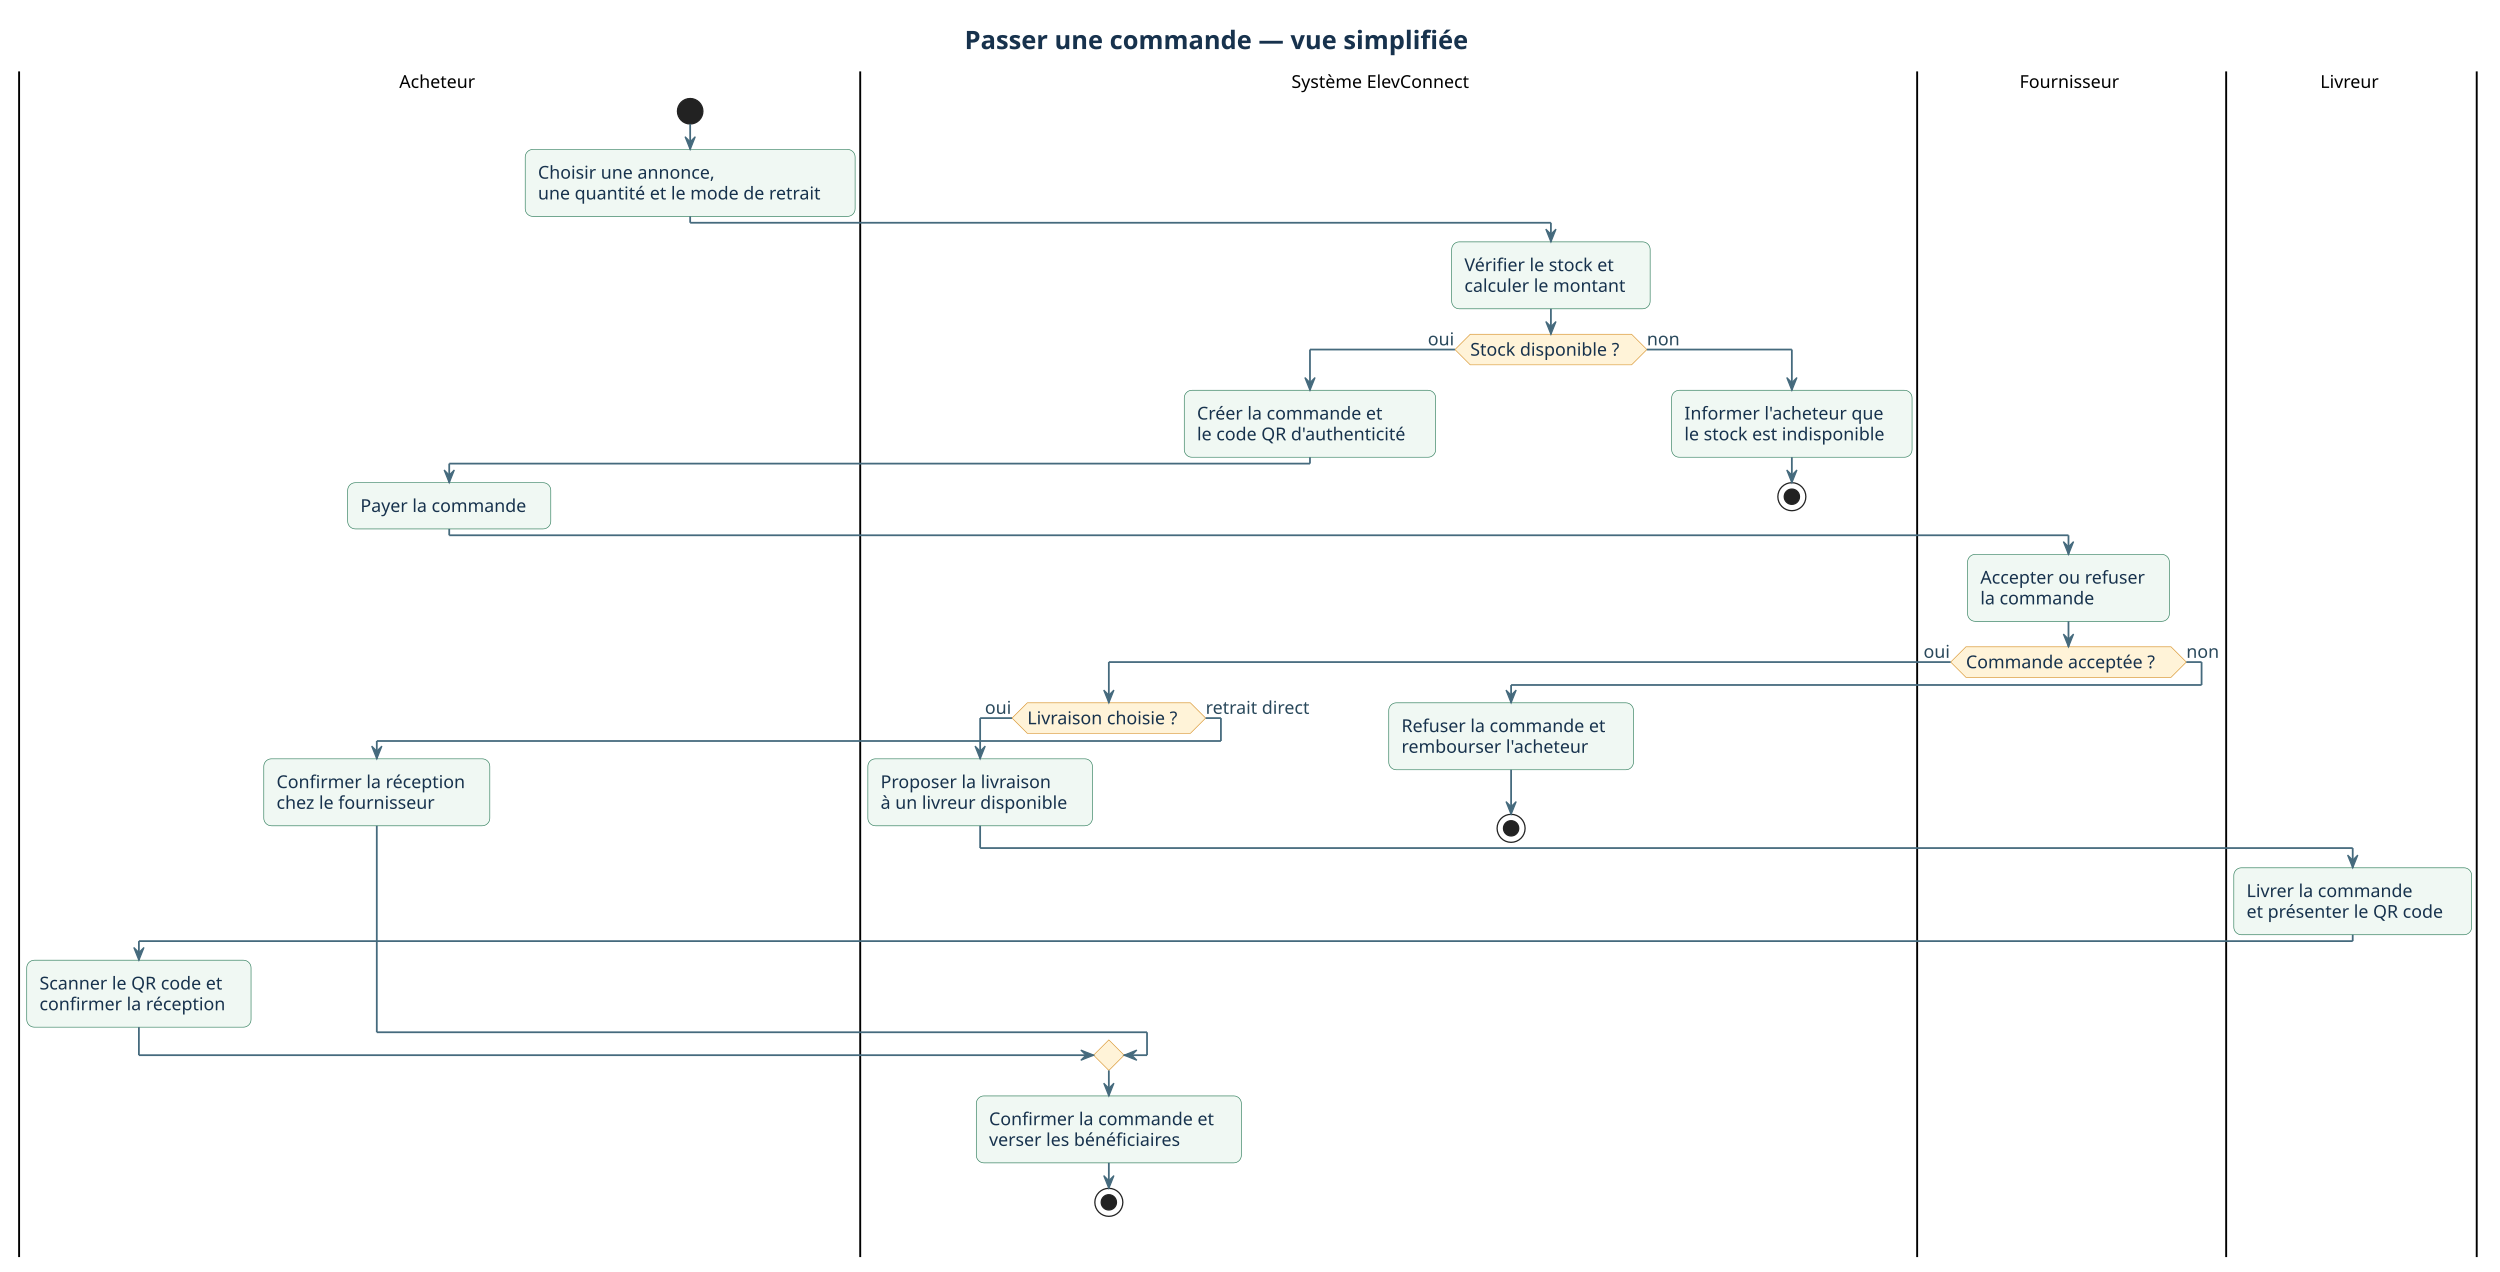
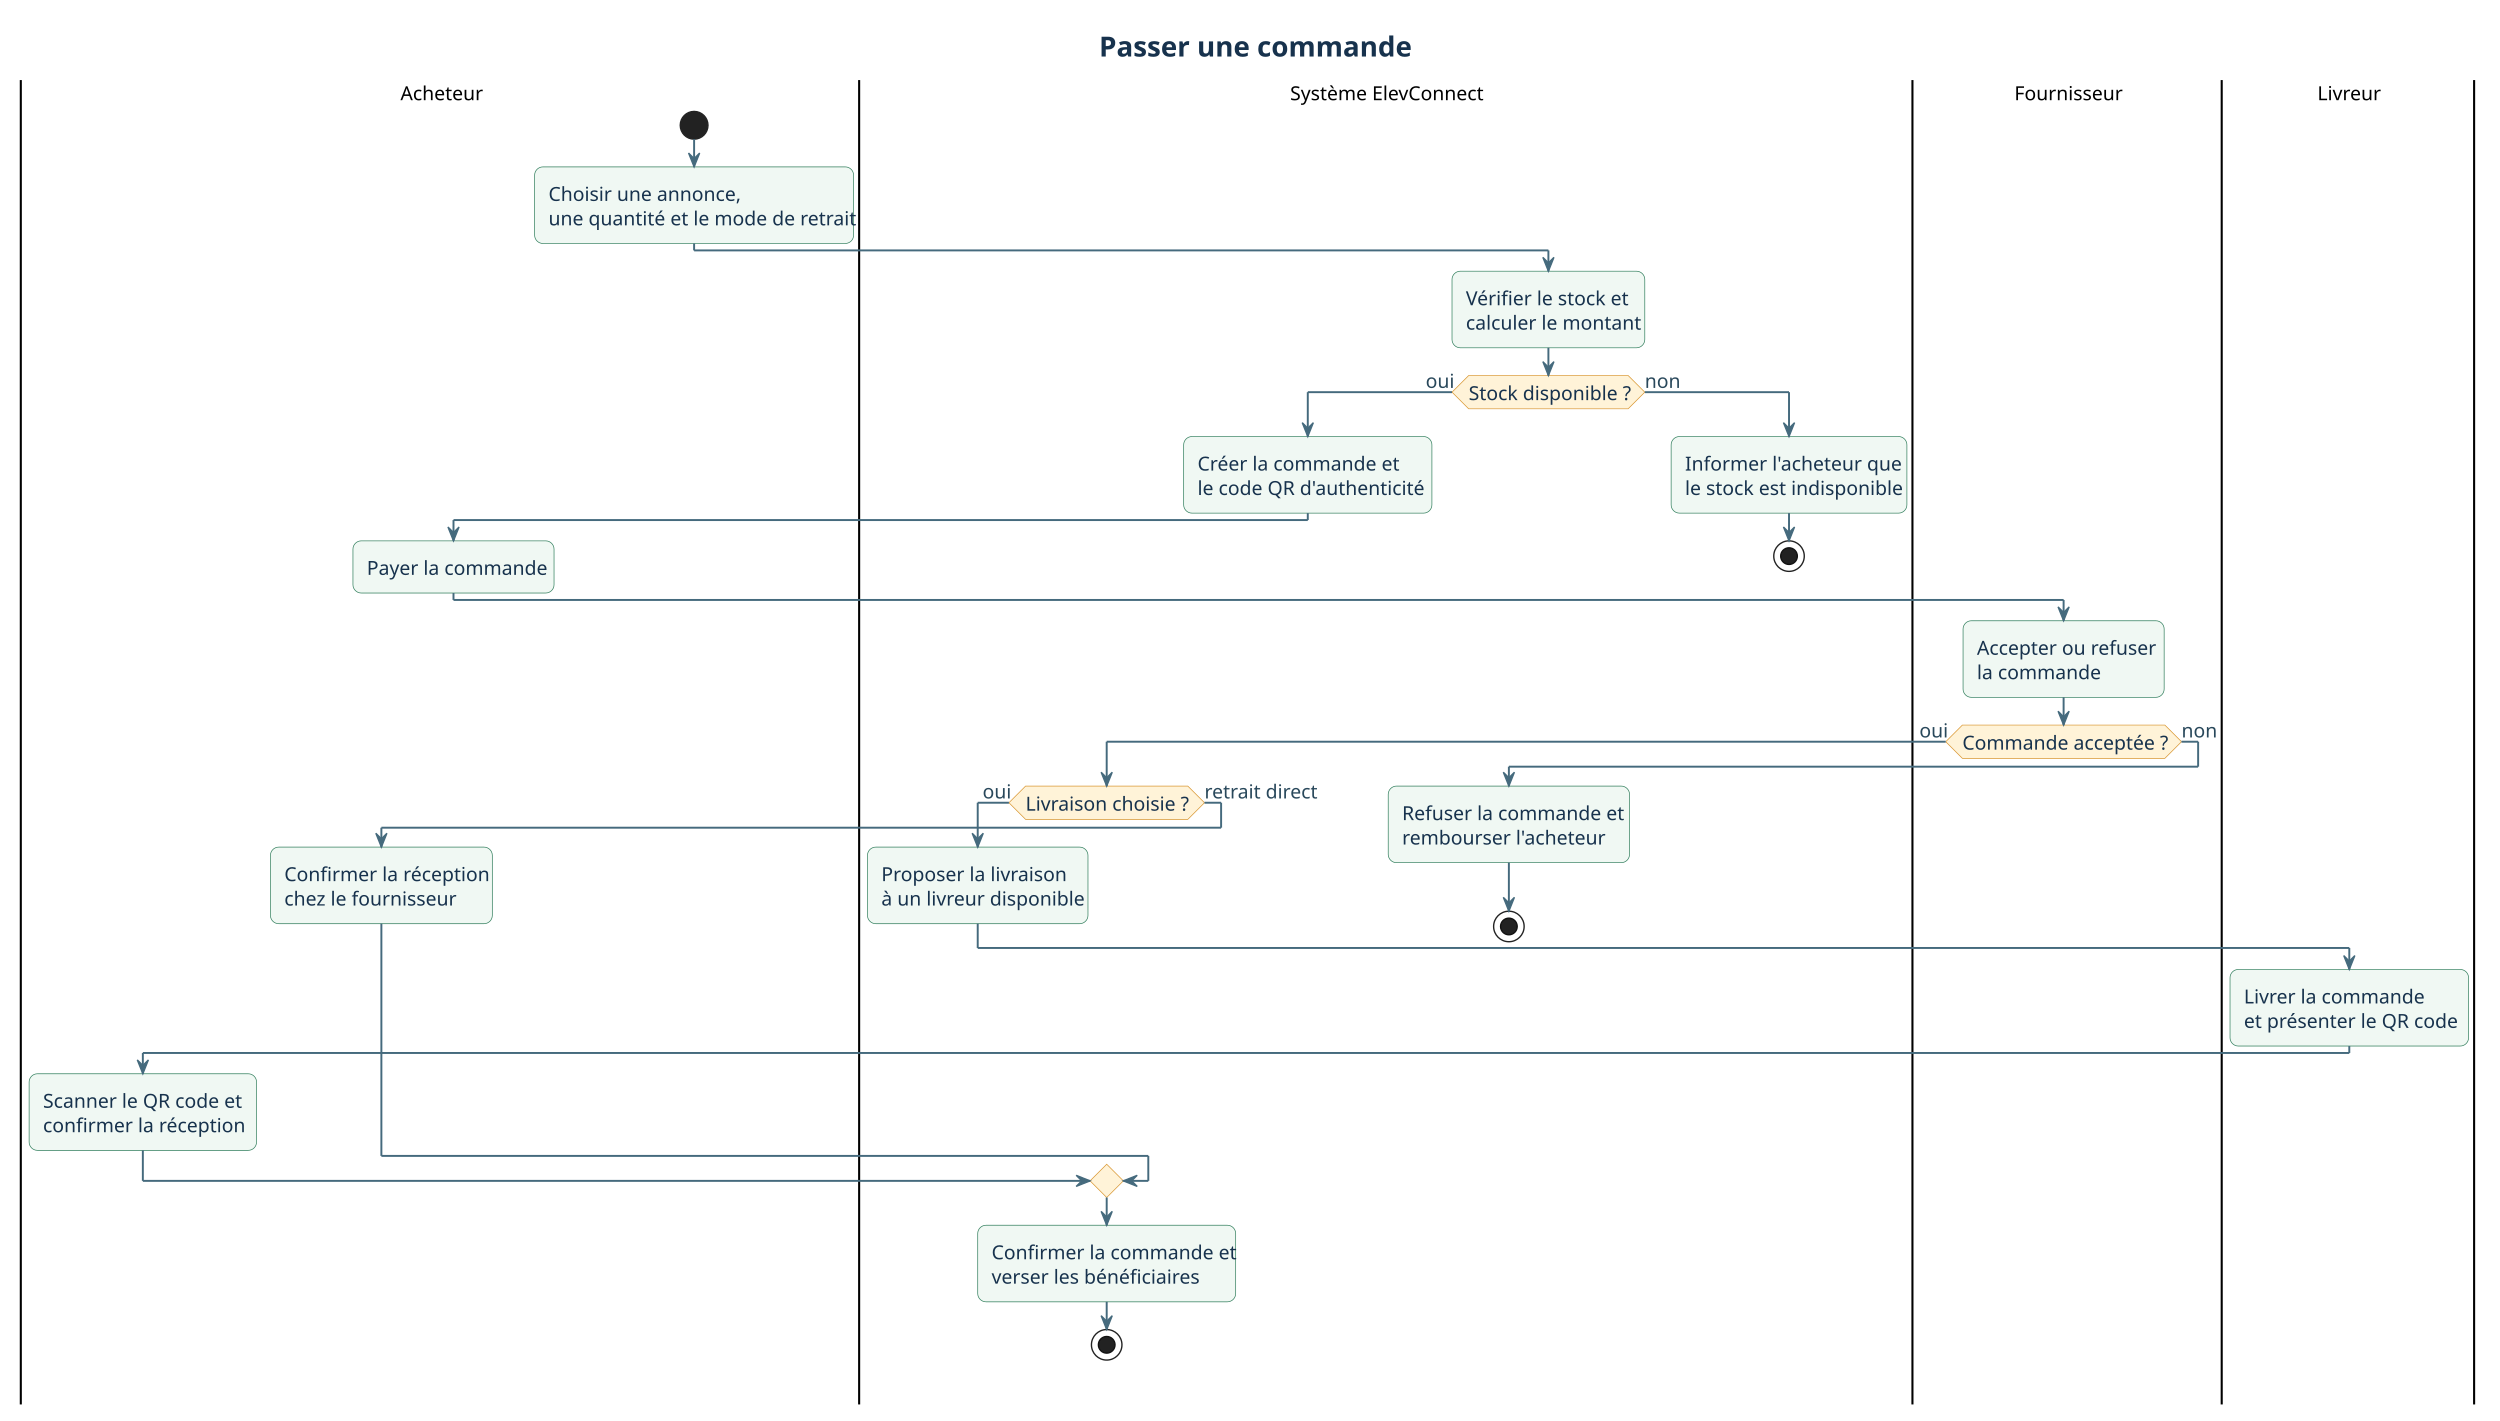
- <svg xmlns="http://www.w3.org/2000/svg" contentStyleType="text/css" data-diagram-type="ACTIVITY" height="1873.125px" preserveAspectRatio="none" style="width:3682px;height:1873px;background:#FFFFFF;" version="1.1" viewBox="0 0 3682 1873" width="3682.5px" zoomAndPan="magnify">
+ <svg xmlns="http://www.w3.org/2000/svg" contentStyleType="text/css" height="1920px" preserveAspectRatio="none" style="width:3380px;height:1920px;background:#FFFFFF;" version="1.1" viewBox="0 0 3380 1920" width="3380.625px" zoomAndPan="magnify">
  <defs />
  <g>
-     <g class="title" data-source-line="51">
-       <text fill="#17324D" font-family="sans-serif" font-size="37.5" font-weight="bold" lengthAdjust="spacing" textLength="836.792" x="1420.672" y="72.308">Passer une commande — vue simplifiée</text>
-     </g>
-     <rect fill="none" height="30.557" style="stroke:none;stroke-width:1.875;" width="3621.886" x="28.125" y="105.156" />
-     <ellipse cx="1016.48" cy="163.837" fill="#222222" rx="18.75" ry="18.75" style="stroke:#222222;stroke-width:1.875;" />
-     <rect fill="#F0F8F3" height="98.613" rx="11.25" ry="11.25" style="stroke:#2F7D5B;stroke-width:0.938;" width="485.878" x="773.541" y="220.087" />
-     <text fill="#17324D" font-family="sans-serif" font-size="26.25" lengthAdjust="spacing" textLength="277.176" x="792.291" y="263.203">Choisir une annonce,</text>
-     <text fill="#17324D" font-family="sans-serif" font-size="26.25" lengthAdjust="spacing" textLength="448.378" x="792.291" y="293.76">une quantité et le mode de retrait</text>
-     <rect fill="#F0F8F3" height="68.057" rx="11.25" ry="11.25" style="stroke:#2F7D5B;stroke-width:0.938;" width="299.128" x="512.057" y="710.927" />
-     <text fill="#17324D" font-family="sans-serif" font-size="26.25" lengthAdjust="spacing" textLength="261.628" x="530.807" y="754.043">Payer la commande</text>
-     <rect fill="#F0F8F3" height="98.613" rx="11.25" ry="11.25" style="stroke:#2F7D5B;stroke-width:0.938;" width="330.364" x="39.375" y="1414.199" />
-     <text fill="#17324D" font-family="sans-serif" font-size="26.25" lengthAdjust="spacing" textLength="292.864" x="58.125" y="1457.314">Scanner le QR code et</text>
-     <text fill="#17324D" font-family="sans-serif" font-size="26.25" lengthAdjust="spacing" textLength="291.506" x="58.125" y="1487.871">confirmer la réception</text>
-     <rect fill="#F0F8F3" height="98.613" rx="11.25" ry="11.25" style="stroke:#2F7D5B;stroke-width:0.938;" width="332.902" x="388.489" y="1117.597" />
-     <text fill="#17324D" font-family="sans-serif" font-size="26.25" lengthAdjust="spacing" textLength="295.402" x="407.239" y="1160.713">Confirmer la réception</text>
-     <text fill="#17324D" font-family="sans-serif" font-size="26.25" lengthAdjust="spacing" textLength="248.721" x="407.239" y="1191.27">chez le fournisseur</text>
-     <line style="stroke:#000000;stroke-width:2.812;" x1="28.125" x2="28.125" y1="105.156" y2="1851.425" />
-     <rect fill="#F0F8F3" height="98.613" rx="11.25" ry="11.25" style="stroke:#2F7D5B;stroke-width:0.938;" width="292.322" x="2138.02" y="356.201" />
-     <text fill="#17324D" font-family="sans-serif" font-size="26.25" lengthAdjust="spacing" textLength="240.249" x="2156.77" y="399.316">Vérifier le stock et</text>
-     <text fill="#17324D" font-family="sans-serif" font-size="26.25" lengthAdjust="spacing" textLength="254.822" x="2156.77" y="429.873">calculer le montant</text>
-     <polygon fill="#FFF3D8" points="2165.352,492.314,2403.011,492.314,2425.511,514.814,2403.011,537.314,2165.352,537.314,2142.852,514.814,2165.352,492.314" style="stroke:#D8952F;stroke-width:0.938;" />
-     <text fill="#17324D" font-family="sans-serif" font-size="26.25" lengthAdjust="spacing" textLength="237.66" x="2165.352" y="523.901">Stock disponible ?</text>
-     <text fill="#29485B" font-family="sans-serif" font-size="26.25" lengthAdjust="spacing" textLength="39.99" x="2102.861" y="508.623">oui</text>
-     <text fill="#29485B" font-family="sans-serif" font-size="26.25" lengthAdjust="spacing" textLength="49.334" x="2425.511" y="508.623">non</text>
-     <rect fill="#F0F8F3" height="98.613" rx="11.25" ry="11.25" style="stroke:#2F7D5B;stroke-width:0.938;" width="370.252" x="1744.197" y="574.814" />
-     <text fill="#17324D" font-family="sans-serif" font-size="26.25" lengthAdjust="spacing" textLength="294.236" x="1762.947" y="617.93">Créer la commande et</text>
-     <text fill="#17324D" font-family="sans-serif" font-size="26.25" lengthAdjust="spacing" textLength="332.752" x="1762.947" y="648.486">le code QR d'authenticité</text>
-     <polygon fill="#FFF3D8" points="1513.019,1035.097,1753.179,1035.097,1775.679,1057.597,1753.179,1080.097,1513.019,1080.097,1490.519,1057.597,1513.019,1035.097" style="stroke:#D8952F;stroke-width:0.938;" />
-     <text fill="#17324D" font-family="sans-serif" font-size="26.25" lengthAdjust="spacing" textLength="240.159" x="1513.019" y="1066.685">Livraison choisie ?</text>
-     <text fill="#29485B" font-family="sans-serif" font-size="26.25" lengthAdjust="spacing" textLength="39.99" x="1450.529" y="1051.406">oui</text>
-     <text fill="#29485B" font-family="sans-serif" font-size="26.25" lengthAdjust="spacing" textLength="165.665" x="1775.679" y="1051.406">retrait direct</text>
-     <rect fill="#F0F8F3" height="98.613" rx="11.25" ry="11.25" style="stroke:#2F7D5B;stroke-width:0.938;" width="330.774" x="1278.169" y="1117.597" />
-     <text fill="#17324D" font-family="sans-serif" font-size="26.25" lengthAdjust="spacing" textLength="266.755" x="1296.919" y="1160.713">Proposer la livraison</text>
-     <text fill="#17324D" font-family="sans-serif" font-size="26.25" lengthAdjust="spacing" textLength="293.274" x="1296.919" y="1191.27">à un livreur disponible</text>
-     <polygon fill="#FFF3D8" points="1633.099,1531.562,1655.599,1554.062,1633.099,1576.562,1610.599,1554.062,1633.099,1531.562" style="stroke:#D8952F;stroke-width:0.938;" />
-     <rect fill="#F0F8F3" height="98.613" rx="11.25" ry="11.25" style="stroke:#2F7D5B;stroke-width:0.938;" width="390.388" x="1437.905" y="1614.062" />
-     <text fill="#17324D" font-family="sans-serif" font-size="26.25" lengthAdjust="spacing" textLength="352.888" x="1456.655" y="1657.178">Confirmer la commande et</text>
-     <text fill="#17324D" font-family="sans-serif" font-size="26.25" lengthAdjust="spacing" textLength="304.759" x="1456.655" y="1687.734">verser les bénéficiaires</text>
-     <ellipse cx="1633.099" cy="1770.8" fill="none" rx="20.625" ry="20.625" style="stroke:#222222;stroke-width:1.875;" />
-     <ellipse cx="1633.099" cy="1770.8" fill="#222222" rx="11.25" ry="11.25" style="stroke:#222222;stroke-width:1.875;" />
-     <rect fill="#F0F8F3" height="98.613" rx="11.25" ry="11.25" style="stroke:#2F7D5B;stroke-width:0.938;" width="360.408" x="2045.343" y="1035.097" />
-     <text fill="#17324D" font-family="sans-serif" font-size="26.25" lengthAdjust="spacing" textLength="322.908" x="2064.093" y="1078.213">Refuser la commande et</text>
-     <text fill="#17324D" font-family="sans-serif" font-size="26.25" lengthAdjust="spacing" textLength="293.313" x="2064.093" y="1108.77">rembourser l'acheteur</text>
-     <ellipse cx="2225.547" cy="1219.96" fill="none" rx="20.625" ry="20.625" style="stroke:#222222;stroke-width:1.875;" />
-     <ellipse cx="2225.547" cy="1219.96" fill="#222222" rx="11.25" ry="11.25" style="stroke:#222222;stroke-width:1.875;" />
-     <rect fill="#F0F8F3" height="98.613" rx="11.25" ry="11.25" style="stroke:#2F7D5B;stroke-width:0.938;" width="354.077" x="2462.001" y="574.814" />
-     <text fill="#17324D" font-family="sans-serif" font-size="26.25" lengthAdjust="spacing" textLength="310.809" x="2480.751" y="617.93">Informer l'acheteur que</text>
-     <text fill="#17324D" font-family="sans-serif" font-size="26.25" lengthAdjust="spacing" textLength="316.577" x="2480.751" y="648.486">le stock est indisponible</text>
-     <ellipse cx="2639.04" cy="731.552" fill="none" rx="20.625" ry="20.625" style="stroke:#222222;stroke-width:1.875;" />
-     <ellipse cx="2639.04" cy="731.552" fill="#222222" rx="11.25" ry="11.25" style="stroke:#222222;stroke-width:1.875;" />
-     <line style="stroke:#000000;stroke-width:2.812;" x1="1266.919" x2="1266.919" y1="105.156" y2="1851.425" />
-     <rect fill="#F0F8F3" height="98.613" rx="11.25" ry="11.25" style="stroke:#2F7D5B;stroke-width:0.938;" width="297.193" x="2897.867" y="816.484" />
-     <text fill="#17324D" font-family="sans-serif" font-size="26.25" lengthAdjust="spacing" textLength="259.693" x="2916.617" y="859.6">Accepter ou refuser</text>
-     <text fill="#17324D" font-family="sans-serif" font-size="26.25" lengthAdjust="spacing" textLength="178.892" x="2916.617" y="890.156">la commande</text>
-     <polygon fill="#FFF3D8" points="2895.443,952.597,3197.485,952.597,3219.985,975.097,3197.485,997.597,2895.443,997.597,2872.943,975.097,2895.443,952.597" style="stroke:#D8952F;stroke-width:0.938;" />
-     <text fill="#17324D" font-family="sans-serif" font-size="26.25" lengthAdjust="spacing" textLength="302.042" x="2895.443" y="984.185">Commande acceptée ?</text>
-     <text fill="#29485B" font-family="sans-serif" font-size="26.25" lengthAdjust="spacing" textLength="39.99" x="2832.953" y="968.906">oui</text>
-     <text fill="#29485B" font-family="sans-serif" font-size="26.25" lengthAdjust="spacing" textLength="49.334" x="3219.985" y="968.906">non</text>
-     <line style="stroke:#000000;stroke-width:2.812;" x1="2823.578" x2="2823.578" y1="105.156" y2="1851.425" />
-     <rect fill="#F0F8F3" height="98.613" rx="11.25" ry="11.25" style="stroke:#2F7D5B;stroke-width:0.938;" width="350.27" x="3289.944" y="1278.085" />
-     <text fill="#17324D" font-family="sans-serif" font-size="26.25" lengthAdjust="spacing" textLength="262.423" x="3308.694" y="1321.201">Livrer la commande</text>
-     <text fill="#17324D" font-family="sans-serif" font-size="26.25" lengthAdjust="spacing" textLength="312.77" x="3308.694" y="1351.758">et présenter le QR code</text>
-     <line style="stroke:#000000;stroke-width:2.812;" x1="3278.694" x2="3278.694" y1="105.156" y2="1851.425" />
-     <line style="stroke:#000000;stroke-width:2.812;" x1="3647.714" x2="3647.714" y1="105.156" y2="1851.425" />
-     <line style="stroke:#456A7D;stroke-width:2.625;" x1="1016.48" x2="1016.48" y1="182.587" y2="220.087" />
-     <polygon fill="#456A7D" points="1008.98,201.337,1016.48,220.087,1023.98,201.337,1016.48,208.837" style="stroke:#456A7D;stroke-width:1.875;" />
-     <line style="stroke:#456A7D;stroke-width:2.625;" x1="1490.519" x2="1443.556" y1="1057.597" y2="1057.597" />
-     <line style="stroke:#456A7D;stroke-width:2.625;" x1="1443.556" x2="1443.556" y1="1057.597" y2="1117.597" />
-     <polygon fill="#456A7D" points="1436.056,1098.847,1443.556,1117.597,1451.056,1098.847,1443.556,1106.347" style="stroke:#456A7D;stroke-width:1.875;" />
-     <line style="stroke:#456A7D;stroke-width:2.625;" x1="1633.099" x2="1633.099" y1="1576.562" y2="1614.062" />
-     <polygon fill="#456A7D" points="1625.599,1595.312,1633.099,1614.062,1640.599,1595.312,1633.099,1602.812" style="stroke:#456A7D;stroke-width:1.875;" />
-     <line style="stroke:#456A7D;stroke-width:2.625;" x1="1633.099" x2="1633.099" y1="1712.675" y2="1750.175" />
-     <polygon fill="#456A7D" points="1625.599,1731.425,1633.099,1750.175,1640.599,1731.425,1633.099,1738.925" style="stroke:#456A7D;stroke-width:1.875;" />
-     <line style="stroke:#456A7D;stroke-width:2.625;" x1="2225.547" x2="2225.547" y1="1133.71" y2="1199.335" />
-     <polygon fill="#456A7D" points="2218.047,1180.585,2225.547,1199.335,2233.047,1180.585,2225.547,1188.085" style="stroke:#456A7D;stroke-width:1.875;" />
-     <line style="stroke:#456A7D;stroke-width:2.625;" x1="2639.04" x2="2639.04" y1="673.427" y2="710.927" />
-     <polygon fill="#456A7D" points="2631.54,692.177,2639.04,710.927,2646.54,692.177,2639.04,699.677" style="stroke:#456A7D;stroke-width:1.875;" />
-     <line style="stroke:#456A7D;stroke-width:2.625;" x1="2142.852" x2="1929.323" y1="514.814" y2="514.814" />
-     <line style="stroke:#456A7D;stroke-width:2.625;" x1="1929.323" x2="1929.323" y1="514.814" y2="574.814" />
-     <polygon fill="#456A7D" points="1921.823,556.064,1929.323,574.814,1936.823,556.064,1929.323,563.564" style="stroke:#456A7D;stroke-width:1.875;" />
-     <line style="stroke:#456A7D;stroke-width:2.625;" x1="2425.511" x2="2639.04" y1="514.814" y2="514.814" />
-     <line style="stroke:#456A7D;stroke-width:2.625;" x1="2639.04" x2="2639.04" y1="514.814" y2="574.814" />
-     <polygon fill="#456A7D" points="2631.54,556.064,2639.04,574.814,2646.54,556.064,2639.04,563.564" style="stroke:#456A7D;stroke-width:1.875;" />
-     <line style="stroke:#456A7D;stroke-width:2.625;" x1="2284.181" x2="2284.181" y1="454.814" y2="492.314" />
-     <polygon fill="#456A7D" points="2276.681,473.564,2284.181,492.314,2291.681,473.564,2284.181,481.064" style="stroke:#456A7D;stroke-width:1.875;" />
-     <line style="stroke:#456A7D;stroke-width:2.625;" x1="3046.464" x2="3046.464" y1="915.097" y2="952.597" />
-     <polygon fill="#456A7D" points="3038.964,933.847,3046.464,952.597,3053.964,933.847,3046.464,941.347" style="stroke:#456A7D;stroke-width:1.875;" />
-     <line style="stroke:#456A7D;stroke-width:2.625;" x1="1016.48" x2="1016.48" y1="318.701" y2="328.076" />
-     <line style="stroke:#456A7D;stroke-width:2.625;" x1="1016.48" x2="2284.181" y1="328.076" y2="328.076" />
-     <line style="stroke:#456A7D;stroke-width:2.625;" x1="2284.181" x2="2284.181" y1="328.076" y2="356.201" />
-     <polygon fill="#456A7D" points="2276.681,337.451,2284.181,356.201,2291.681,337.451,2284.181,344.951" style="stroke:#456A7D;stroke-width:1.875;" />
-     <line style="stroke:#456A7D;stroke-width:2.625;" x1="1929.323" x2="1929.323" y1="673.427" y2="682.802" />
-     <line style="stroke:#456A7D;stroke-width:2.625;" x1="1929.323" x2="661.622" y1="682.802" y2="682.802" />
-     <line style="stroke:#456A7D;stroke-width:2.625;" x1="661.622" x2="661.622" y1="682.802" y2="710.927" />
-     <polygon fill="#456A7D" points="654.122,692.177,661.622,710.927,669.122,692.177,661.622,699.677" style="stroke:#456A7D;stroke-width:1.875;" />
-     <line style="stroke:#456A7D;stroke-width:2.625;" x1="661.622" x2="661.622" y1="778.984" y2="788.359" />
-     <line style="stroke:#456A7D;stroke-width:2.625;" x1="661.622" x2="3046.464" y1="788.359" y2="788.359" />
-     <line style="stroke:#456A7D;stroke-width:2.625;" x1="3046.464" x2="3046.464" y1="788.359" y2="816.484" />
-     <polygon fill="#456A7D" points="3038.964,797.734,3046.464,816.484,3053.964,797.734,3046.464,805.234" style="stroke:#456A7D;stroke-width:1.875;" />
-     <line style="stroke:#456A7D;stroke-width:2.625;" x1="1443.556" x2="1443.556" y1="1216.21" y2="1249.023" />
-     <line style="stroke:#456A7D;stroke-width:2.625;" x1="1443.556" x2="3465.079" y1="1249.023" y2="1249.023" />
-     <line style="stroke:#456A7D;stroke-width:2.625;" x1="3465.079" x2="3465.079" y1="1249.023" y2="1278.085" />
-     <polygon fill="#456A7D" points="3457.579,1259.335,3465.079,1278.085,3472.579,1259.335,3465.079,1266.835" style="stroke:#456A7D;stroke-width:1.875;" />
-     <line style="stroke:#456A7D;stroke-width:2.625;" x1="3465.079" x2="3465.079" y1="1376.699" y2="1386.074" />
-     <line style="stroke:#456A7D;stroke-width:2.625;" x1="3465.079" x2="204.557" y1="1386.074" y2="1386.074" />
-     <line style="stroke:#456A7D;stroke-width:2.625;" x1="204.557" x2="204.557" y1="1386.074" y2="1414.199" />
-     <polygon fill="#456A7D" points="197.057,1395.449,204.557,1414.199,212.057,1395.449,204.557,1402.949" style="stroke:#456A7D;stroke-width:1.875;" />
-     <line style="stroke:#456A7D;stroke-width:2.625;" x1="1775.679" x2="1798.179" y1="1057.597" y2="1057.597" />
-     <line style="stroke:#456A7D;stroke-width:2.625;" x1="1798.179" x2="1798.179" y1="1057.597" y2="1091.347" />
-     <line style="stroke:#456A7D;stroke-width:2.625;" x1="1798.179" x2="554.941" y1="1091.347" y2="1091.347" />
-     <line style="stroke:#456A7D;stroke-width:2.625;" x1="554.941" x2="554.941" y1="1091.347" y2="1117.597" />
-     <polygon fill="#456A7D" points="547.441,1098.847,554.941,1117.597,562.441,1098.847,554.941,1106.347" style="stroke:#456A7D;stroke-width:1.875;" />
-     <line style="stroke:#456A7D;stroke-width:2.625;" x1="204.557" x2="204.557" y1="1512.812" y2="1554.062" />
-     <line style="stroke:#456A7D;stroke-width:2.625;" x1="204.557" x2="1610.599" y1="1554.062" y2="1554.062" />
-     <polygon fill="#456A7D" points="1591.849,1546.562,1610.599,1554.062,1591.849,1561.562,1599.349,1554.062" style="stroke:#456A7D;stroke-width:1.875;" />
-     <line style="stroke:#456A7D;stroke-width:2.625;" x1="554.941" x2="554.941" y1="1216.21" y2="1520.312" />
-     <line style="stroke:#456A7D;stroke-width:2.625;" x1="554.941" x2="1689.349" y1="1520.312" y2="1520.312" />
-     <line style="stroke:#456A7D;stroke-width:2.625;" x1="1689.349" x2="1689.349" y1="1520.312" y2="1554.062" />
-     <line style="stroke:#456A7D;stroke-width:2.625;" x1="1689.349" x2="1655.599" y1="1554.062" y2="1554.062" />
-     <polygon fill="#456A7D" points="1674.349,1546.562,1655.599,1554.062,1674.349,1561.562,1666.849,1554.062" style="stroke:#456A7D;stroke-width:1.875;" />
-     <line style="stroke:#456A7D;stroke-width:2.625;" x1="2872.943" x2="1633.099" y1="975.097" y2="975.097" />
-     <line style="stroke:#456A7D;stroke-width:2.625;" x1="1633.099" x2="1633.099" y1="975.097" y2="1035.097" />
-     <polygon fill="#456A7D" points="1625.599,1016.347,1633.099,1035.097,1640.599,1016.347,1633.099,1023.847" style="stroke:#456A7D;stroke-width:1.875;" />
-     <line style="stroke:#456A7D;stroke-width:2.625;" x1="3219.985" x2="3242.485" y1="975.097" y2="975.097" />
-     <line style="stroke:#456A7D;stroke-width:2.625;" x1="3242.485" x2="3242.485" y1="975.097" y2="1008.847" />
-     <line style="stroke:#456A7D;stroke-width:2.625;" x1="3242.485" x2="2225.547" y1="1008.847" y2="1008.847" />
-     <line style="stroke:#456A7D;stroke-width:2.625;" x1="2225.547" x2="2225.547" y1="1008.847" y2="1035.097" />
-     <polygon fill="#456A7D" points="2218.047,1016.347,2225.547,1035.097,2233.047,1016.347,2225.547,1023.847" style="stroke:#456A7D;stroke-width:1.875;" />
-     <text fill="#000000" font-family="sans-serif" font-size="26.25" lengthAdjust="spacing" textLength="119.048" x="587.998" y="129.522">Acheteur</text>
-     <text fill="#000000" font-family="sans-serif" font-size="26.25" lengthAdjust="spacing" textLength="286.481" x="1902.008" y="129.522">Système ElevConnect</text>
-     <text fill="#000000" font-family="sans-serif" font-size="26.25" lengthAdjust="spacing" textLength="153.45" x="2974.411" y="129.522">Fournisseur</text>
-     <text fill="#000000" font-family="sans-serif" font-size="26.25" lengthAdjust="spacing" textLength="91.824" x="3417.292" y="129.522">Livreur</text>
+     <text fill="#17324D" font-family="sans-serif" font-size="37.5" font-weight="bold" lengthAdjust="spacing" textLength="403.125" x="1485.938" y="76.428">Passer une commande</text>
+     <rect fill="none" height="33.018" style="stroke:none;stroke-width:1.875;" width="3318.75" x="28.125" y="108.248" />
+     <ellipse cx="938.438" cy="169.391" fill="#222222" rx="18.75" ry="18.75" style="stroke:#222222;stroke-width:1.875;" />
+     <rect fill="#F0F8F3" height="103.535" rx="11.25" ry="11.25" style="stroke:#2F7D5B;stroke-width:0.938;" width="431.25" x="722.812" y="225.641" />
+     <text fill="#17324D" font-family="sans-serif" font-size="26.25" lengthAdjust="spacing" textLength="253.125" x="741.562" y="271.641">Choisir une annonce,</text>
+     <text fill="#17324D" font-family="sans-serif" font-size="26.25" lengthAdjust="spacing" textLength="393.75" x="741.562" y="304.658">une quantité et le mode de retrait</text>
+     <rect fill="#F0F8F3" height="70.518" rx="11.25" ry="11.25" style="stroke:#2F7D5B;stroke-width:0.938;" width="271.875" x="477.188" y="731.246" />
+     <text fill="#17324D" font-family="sans-serif" font-size="26.25" lengthAdjust="spacing" textLength="234.375" x="495.938" y="777.246">Payer la commande</text>
+     <rect fill="#F0F8F3" height="103.535" rx="11.25" ry="11.25" style="stroke:#2F7D5B;stroke-width:0.938;" width="307.5" x="39.375" y="1451.744" />
+     <text fill="#17324D" font-family="sans-serif" font-size="26.25" lengthAdjust="spacing" textLength="270" x="58.125" y="1497.744">Scanner le QR code et</text>
+     <text fill="#17324D" font-family="sans-serif" font-size="26.25" lengthAdjust="spacing" textLength="256.875" x="58.125" y="1530.762">confirmer la réception</text>
+     <rect fill="#F0F8F3" height="103.535" rx="11.25" ry="11.25" style="stroke:#2F7D5B;stroke-width:0.938;" width="300" x="365.625" y="1145.299" />
+     <text fill="#17324D" font-family="sans-serif" font-size="26.25" lengthAdjust="spacing" textLength="262.5" x="384.375" y="1191.299">Confirmer la réception</text>
+     <text fill="#17324D" font-family="sans-serif" font-size="26.25" lengthAdjust="spacing" textLength="223.125" x="384.375" y="1224.316">chez le fournisseur</text>
+     <line style="stroke:#000000;stroke-width:2.812;" x1="28.125" x2="28.125" y1="108.248" y2="1898.815" />
+     <rect fill="#F0F8F3" height="103.535" rx="11.25" ry="11.25" style="stroke:#2F7D5B;stroke-width:0.938;" width="260.625" x="1963.125" y="366.676" />
+     <text fill="#17324D" font-family="sans-serif" font-size="26.25" lengthAdjust="spacing" textLength="211.875" x="1981.875" y="412.676">Vérifier le stock et</text>
+     <text fill="#17324D" font-family="sans-serif" font-size="26.25" lengthAdjust="spacing" textLength="223.125" x="1981.875" y="445.693">calculer le montant</text>
+     <polygon fill="#FFF3D8" points="1985.625,507.711,2201.25,507.711,2223.75,530.211,2201.25,552.711,1985.625,552.711,1963.125,530.211,1985.625,507.711" style="stroke:#D8952F;stroke-width:0.938;" />
+     <text fill="#17324D" font-family="sans-serif" font-size="26.25" lengthAdjust="spacing" textLength="215.625" x="1985.625" y="540.952">Stock disponible ?</text>
+     <text fill="#29485B" font-family="sans-serif" font-size="26.25" lengthAdjust="spacing" textLength="35.625" x="1927.5" y="524.443">oui</text>
+     <text fill="#29485B" font-family="sans-serif" font-size="26.25" lengthAdjust="spacing" textLength="45" x="2223.75" y="524.443">non</text>
+     <rect fill="#F0F8F3" height="103.535" rx="11.25" ry="11.25" style="stroke:#2F7D5B;stroke-width:0.938;" width="335.625" x="1600.312" y="590.211" />
+     <text fill="#17324D" font-family="sans-serif" font-size="26.25" lengthAdjust="spacing" textLength="262.5" x="1619.062" y="636.211">Créer la commande et</text>
+     <text fill="#17324D" font-family="sans-serif" font-size="26.25" lengthAdjust="spacing" textLength="298.125" x="1619.062" y="669.229">le code QR d'authenticité</text>
+     <polygon fill="#FFF3D8" points="1386.562,1062.799,1605.938,1062.799,1628.438,1085.299,1605.938,1107.799,1386.562,1107.799,1364.062,1085.299,1386.562,1062.799" style="stroke:#D8952F;stroke-width:0.938;" />
+     <text fill="#17324D" font-family="sans-serif" font-size="26.25" lengthAdjust="spacing" textLength="219.375" x="1386.562" y="1096.04">Livraison choisie ?</text>
+     <text fill="#29485B" font-family="sans-serif" font-size="26.25" lengthAdjust="spacing" textLength="35.625" x="1328.438" y="1079.531">oui</text>
+     <text fill="#29485B" font-family="sans-serif" font-size="26.25" lengthAdjust="spacing" textLength="142.5" x="1628.438" y="1079.531">retrait direct</text>
+     <rect fill="#F0F8F3" height="103.535" rx="11.25" ry="11.25" style="stroke:#2F7D5B;stroke-width:0.938;" width="298.125" x="1172.812" y="1145.299" />
+     <text fill="#17324D" font-family="sans-serif" font-size="26.25" lengthAdjust="spacing" textLength="241.875" x="1191.562" y="1191.299">Proposer la livraison</text>
+     <text fill="#17324D" font-family="sans-serif" font-size="26.25" lengthAdjust="spacing" textLength="260.625" x="1191.562" y="1224.316">à un livreur disponible</text>
+     <polygon fill="#FFF3D8" points="1496.25,1574.03,1518.75,1596.53,1496.25,1619.03,1473.75,1596.53,1496.25,1574.03" style="stroke:#D8952F;stroke-width:0.938;" />
+     <rect fill="#F0F8F3" height="103.535" rx="11.25" ry="11.25" style="stroke:#2F7D5B;stroke-width:0.938;" width="348.75" x="1321.875" y="1656.53" />
+     <text fill="#17324D" font-family="sans-serif" font-size="26.25" lengthAdjust="spacing" textLength="311.25" x="1340.625" y="1702.529">Confirmer la commande et</text>
+     <text fill="#17324D" font-family="sans-serif" font-size="26.25" lengthAdjust="spacing" textLength="273.75" x="1340.625" y="1735.547">verser les bénéficiaires</text>
+     <ellipse cx="1496.25" cy="1818.19" fill="none" rx="20.625" ry="20.625" style="stroke:#222222;stroke-width:1.875;" />
+     <ellipse cx="1496.25" cy="1818.19" fill="#222222" rx="11.25" ry="11.25" style="stroke:#111111;stroke-width:1.875;" />
+     <rect fill="#F0F8F3" height="103.535" rx="11.25" ry="11.25" style="stroke:#2F7D5B;stroke-width:0.938;" width="326.25" x="1876.875" y="1062.799" />
+     <text fill="#17324D" font-family="sans-serif" font-size="26.25" lengthAdjust="spacing" textLength="288.75" x="1895.625" y="1108.799">Refuser la commande et</text>
+     <text fill="#17324D" font-family="sans-serif" font-size="26.25" lengthAdjust="spacing" textLength="260.625" x="1895.625" y="1141.816">rembourser l'acheteur</text>
+     <ellipse cx="2040" cy="1252.584" fill="none" rx="20.625" ry="20.625" style="stroke:#222222;stroke-width:1.875;" />
+     <ellipse cx="2040" cy="1252.584" fill="#222222" rx="11.25" ry="11.25" style="stroke:#111111;stroke-width:1.875;" />
+     <rect fill="#F0F8F3" height="103.535" rx="11.25" ry="11.25" style="stroke:#2F7D5B;stroke-width:0.938;" width="318.75" x="2259.375" y="590.211" />
+     <text fill="#17324D" font-family="sans-serif" font-size="26.25" lengthAdjust="spacing" textLength="273.75" x="2278.125" y="636.211">Informer l'acheteur que</text>
+     <text fill="#17324D" font-family="sans-serif" font-size="26.25" lengthAdjust="spacing" textLength="281.25" x="2278.125" y="669.229">le stock est indisponible</text>
+     <ellipse cx="2418.75" cy="751.871" fill="none" rx="20.625" ry="20.625" style="stroke:#222222;stroke-width:1.875;" />
+     <ellipse cx="2418.75" cy="751.871" fill="#222222" rx="11.25" ry="11.25" style="stroke:#111111;stroke-width:1.875;" />
+     <line style="stroke:#000000;stroke-width:2.812;" x1="1161.562" x2="1161.562" y1="108.248" y2="1898.815" />
+     <rect fill="#F0F8F3" height="103.535" rx="11.25" ry="11.25" style="stroke:#2F7D5B;stroke-width:0.938;" width="271.875" x="2654.062" y="839.264" />
+     <text fill="#17324D" font-family="sans-serif" font-size="26.25" lengthAdjust="spacing" textLength="234.375" x="2672.812" y="885.264">Accepter ou refuser</text>
+     <text fill="#17324D" font-family="sans-serif" font-size="26.25" lengthAdjust="spacing" textLength="157.5" x="2672.812" y="918.281">la commande</text>
+     <polygon fill="#FFF3D8" points="2653.125,980.299,2926.875,980.299,2949.375,1002.799,2926.875,1025.299,2653.125,1025.299,2630.625,1002.799,2653.125,980.299" style="stroke:#D8952F;stroke-width:0.938;" />
+     <text fill="#17324D" font-family="sans-serif" font-size="26.25" lengthAdjust="spacing" textLength="273.75" x="2653.125" y="1013.54">Commande acceptée ?</text>
+     <text fill="#29485B" font-family="sans-serif" font-size="26.25" lengthAdjust="spacing" textLength="35.625" x="2595" y="997.031">oui</text>
+     <text fill="#29485B" font-family="sans-serif" font-size="26.25" lengthAdjust="spacing" textLength="45" x="2949.375" y="997.031">non</text>
+     <line style="stroke:#000000;stroke-width:2.812;" x1="2585.625" x2="2585.625" y1="108.248" y2="1898.815" />
+     <rect fill="#F0F8F3" height="103.535" rx="11.25" ry="11.25" style="stroke:#2F7D5B;stroke-width:0.938;" width="322.5" x="3015" y="1310.709" />
+     <text fill="#17324D" font-family="sans-serif" font-size="26.25" lengthAdjust="spacing" textLength="232.5" x="3033.75" y="1356.709">Livrer la commande</text>
+     <text fill="#17324D" font-family="sans-serif" font-size="26.25" lengthAdjust="spacing" textLength="285" x="3033.75" y="1389.727">et présenter le QR code</text>
+     <line style="stroke:#000000;stroke-width:2.812;" x1="3003.75" x2="3003.75" y1="108.248" y2="1898.815" />
+     <line style="stroke:#000000;stroke-width:2.812;" x1="3345" x2="3345" y1="108.248" y2="1898.815" />
+     <line style="stroke:#456A7D;stroke-width:2.625;" x1="938.438" x2="938.438" y1="188.141" y2="225.641" />
+     <polygon fill="#456A7D" points="930.938,206.891,938.438,225.641,945.938,206.891,938.438,214.391" style="stroke:#456A7D;stroke-width:1.875;" />
+     <line style="stroke:#456A7D;stroke-width:2.625;" x1="1364.062" x2="1321.875" y1="1085.299" y2="1085.299" />
+     <line style="stroke:#456A7D;stroke-width:2.625;" x1="1321.875" x2="1321.875" y1="1085.299" y2="1145.299" />
+     <polygon fill="#456A7D" points="1314.375,1126.549,1321.875,1145.299,1329.375,1126.549,1321.875,1134.049" style="stroke:#456A7D;stroke-width:1.875;" />
+     <line style="stroke:#456A7D;stroke-width:2.625;" x1="1496.25" x2="1496.25" y1="1619.03" y2="1656.53" />
+     <polygon fill="#456A7D" points="1488.75,1637.78,1496.25,1656.53,1503.75,1637.78,1496.25,1645.28" style="stroke:#456A7D;stroke-width:1.875;" />
+     <line style="stroke:#456A7D;stroke-width:2.625;" x1="1496.25" x2="1496.25" y1="1760.065" y2="1797.565" />
+     <polygon fill="#456A7D" points="1488.75,1778.815,1496.25,1797.565,1503.75,1778.815,1496.25,1786.315" style="stroke:#456A7D;stroke-width:1.875;" />
+     <line style="stroke:#456A7D;stroke-width:2.625;" x1="2040" x2="2040" y1="1166.334" y2="1231.959" />
+     <polygon fill="#456A7D" points="2032.5,1213.209,2040,1231.959,2047.5,1213.209,2040,1220.709" style="stroke:#456A7D;stroke-width:1.875;" />
+     <line style="stroke:#456A7D;stroke-width:2.625;" x1="2418.75" x2="2418.75" y1="693.746" y2="731.246" />
+     <polygon fill="#456A7D" points="2411.25,712.496,2418.75,731.246,2426.25,712.496,2418.75,719.996" style="stroke:#456A7D;stroke-width:1.875;" />
+     <line style="stroke:#456A7D;stroke-width:2.625;" x1="1963.125" x2="1768.125" y1="530.211" y2="530.211" />
+     <line style="stroke:#456A7D;stroke-width:2.625;" x1="1768.125" x2="1768.125" y1="530.211" y2="590.211" />
+     <polygon fill="#456A7D" points="1760.625,571.461,1768.125,590.211,1775.625,571.461,1768.125,578.961" style="stroke:#456A7D;stroke-width:1.875;" />
+     <line style="stroke:#456A7D;stroke-width:2.625;" x1="2223.75" x2="2418.75" y1="530.211" y2="530.211" />
+     <line style="stroke:#456A7D;stroke-width:2.625;" x1="2418.75" x2="2418.75" y1="530.211" y2="590.211" />
+     <polygon fill="#456A7D" points="2411.25,571.461,2418.75,590.211,2426.25,571.461,2418.75,578.961" style="stroke:#456A7D;stroke-width:1.875;" />
+     <line style="stroke:#456A7D;stroke-width:2.625;" x1="2093.438" x2="2093.438" y1="470.211" y2="507.711" />
+     <polygon fill="#456A7D" points="2085.938,488.961,2093.438,507.711,2100.938,488.961,2093.438,496.461" style="stroke:#456A7D;stroke-width:1.875;" />
+     <line style="stroke:#456A7D;stroke-width:2.625;" x1="2790" x2="2790" y1="942.799" y2="980.299" />
+     <polygon fill="#456A7D" points="2782.5,961.549,2790,980.299,2797.5,961.549,2790,969.049" style="stroke:#456A7D;stroke-width:1.875;" />
+     <line style="stroke:#456A7D;stroke-width:2.625;" x1="938.438" x2="938.438" y1="329.176" y2="338.551" />
+     <line style="stroke:#456A7D;stroke-width:2.625;" x1="938.438" x2="2093.438" y1="338.551" y2="338.551" />
+     <line style="stroke:#456A7D;stroke-width:2.625;" x1="2093.438" x2="2093.438" y1="338.551" y2="366.676" />
+     <polygon fill="#456A7D" points="2085.938,347.926,2093.438,366.676,2100.938,347.926,2093.438,355.426" style="stroke:#456A7D;stroke-width:1.875;" />
+     <line style="stroke:#456A7D;stroke-width:2.625;" x1="1768.125" x2="1768.125" y1="693.746" y2="703.121" />
+     <line style="stroke:#456A7D;stroke-width:2.625;" x1="1768.125" x2="613.125" y1="703.121" y2="703.121" />
+     <line style="stroke:#456A7D;stroke-width:2.625;" x1="613.125" x2="613.125" y1="703.121" y2="731.246" />
+     <polygon fill="#456A7D" points="605.625,712.496,613.125,731.246,620.625,712.496,613.125,719.996" style="stroke:#456A7D;stroke-width:1.875;" />
+     <line style="stroke:#456A7D;stroke-width:2.625;" x1="613.125" x2="613.125" y1="801.764" y2="811.139" />
+     <line style="stroke:#456A7D;stroke-width:2.625;" x1="613.125" x2="2790" y1="811.139" y2="811.139" />
+     <line style="stroke:#456A7D;stroke-width:2.625;" x1="2790" x2="2790" y1="811.139" y2="839.264" />
+     <polygon fill="#456A7D" points="2782.5,820.514,2790,839.264,2797.5,820.514,2790,828.014" style="stroke:#456A7D;stroke-width:1.875;" />
+     <line style="stroke:#456A7D;stroke-width:2.625;" x1="1321.875" x2="1321.875" y1="1248.834" y2="1281.647" />
+     <line style="stroke:#456A7D;stroke-width:2.625;" x1="1321.875" x2="3176.25" y1="1281.647" y2="1281.647" />
+     <line style="stroke:#456A7D;stroke-width:2.625;" x1="3176.25" x2="3176.25" y1="1281.647" y2="1310.709" />
+     <polygon fill="#456A7D" points="3168.75,1291.959,3176.25,1310.709,3183.75,1291.959,3176.25,1299.459" style="stroke:#456A7D;stroke-width:1.875;" />
+     <line style="stroke:#456A7D;stroke-width:2.625;" x1="3176.25" x2="3176.25" y1="1414.244" y2="1423.619" />
+     <line style="stroke:#456A7D;stroke-width:2.625;" x1="3176.25" x2="193.125" y1="1423.619" y2="1423.619" />
+     <line style="stroke:#456A7D;stroke-width:2.625;" x1="193.125" x2="193.125" y1="1423.619" y2="1451.744" />
+     <polygon fill="#456A7D" points="185.625,1432.994,193.125,1451.744,200.625,1432.994,193.125,1440.494" style="stroke:#456A7D;stroke-width:1.875;" />
+     <line style="stroke:#456A7D;stroke-width:2.625;" x1="1628.438" x2="1650.938" y1="1085.299" y2="1085.299" />
+     <line style="stroke:#456A7D;stroke-width:2.625;" x1="1650.938" x2="1650.938" y1="1085.299" y2="1119.049" />
+     <line style="stroke:#456A7D;stroke-width:2.625;" x1="1650.938" x2="515.625" y1="1119.049" y2="1119.049" />
+     <line style="stroke:#456A7D;stroke-width:2.625;" x1="515.625" x2="515.625" y1="1119.049" y2="1145.299" />
+     <polygon fill="#456A7D" points="508.125,1126.549,515.625,1145.299,523.125,1126.549,515.625,1134.049" style="stroke:#456A7D;stroke-width:1.875;" />
+     <line style="stroke:#456A7D;stroke-width:2.625;" x1="193.125" x2="193.125" y1="1555.28" y2="1596.53" />
+     <line style="stroke:#456A7D;stroke-width:2.625;" x1="193.125" x2="1473.75" y1="1596.53" y2="1596.53" />
+     <polygon fill="#456A7D" points="1455,1589.03,1473.75,1596.53,1455,1604.03,1462.5,1596.53" style="stroke:#456A7D;stroke-width:1.875;" />
+     <line style="stroke:#456A7D;stroke-width:2.625;" x1="515.625" x2="515.625" y1="1248.834" y2="1562.78" />
+     <line style="stroke:#456A7D;stroke-width:2.625;" x1="515.625" x2="1552.5" y1="1562.78" y2="1562.78" />
+     <line style="stroke:#456A7D;stroke-width:2.625;" x1="1552.5" x2="1552.5" y1="1562.78" y2="1596.53" />
+     <line style="stroke:#456A7D;stroke-width:2.625;" x1="1552.5" x2="1518.75" y1="1596.53" y2="1596.53" />
+     <polygon fill="#456A7D" points="1537.5,1589.03,1518.75,1596.53,1537.5,1604.03,1530,1596.53" style="stroke:#456A7D;stroke-width:1.875;" />
+     <line style="stroke:#456A7D;stroke-width:2.625;" x1="2630.625" x2="1496.25" y1="1002.799" y2="1002.799" />
+     <line style="stroke:#456A7D;stroke-width:2.625;" x1="1496.25" x2="1496.25" y1="1002.799" y2="1062.799" />
+     <polygon fill="#456A7D" points="1488.75,1044.049,1496.25,1062.799,1503.75,1044.049,1496.25,1051.549" style="stroke:#456A7D;stroke-width:1.875;" />
+     <line style="stroke:#456A7D;stroke-width:2.625;" x1="2949.375" x2="2971.875" y1="1002.799" y2="1002.799" />
+     <line style="stroke:#456A7D;stroke-width:2.625;" x1="2971.875" x2="2971.875" y1="1002.799" y2="1036.549" />
+     <line style="stroke:#456A7D;stroke-width:2.625;" x1="2971.875" x2="2040" y1="1036.549" y2="1036.549" />
+     <line style="stroke:#456A7D;stroke-width:2.625;" x1="2040" x2="2040" y1="1036.549" y2="1062.799" />
+     <polygon fill="#456A7D" points="2032.5,1044.049,2040,1062.799,2047.5,1044.049,2040,1051.549" style="stroke:#456A7D;stroke-width:1.875;" />
+     <text fill="#000000" font-family="sans-serif" font-size="26.25" lengthAdjust="spacing" textLength="106.875" x="541.406" y="135.498">Acheteur</text>
+     <text fill="#000000" font-family="sans-serif" font-size="26.25" lengthAdjust="spacing" textLength="258.75" x="1744.219" y="135.498">Système ElevConnect</text>
+     <text fill="#000000" font-family="sans-serif" font-size="26.25" lengthAdjust="spacing" textLength="142.5" x="2723.438" y="135.498">Fournisseur</text>
+     <text fill="#000000" font-family="sans-serif" font-size="26.25" lengthAdjust="spacing" textLength="82.5" x="3133.125" y="135.498">Livreur</text>
  </g>
</svg>
